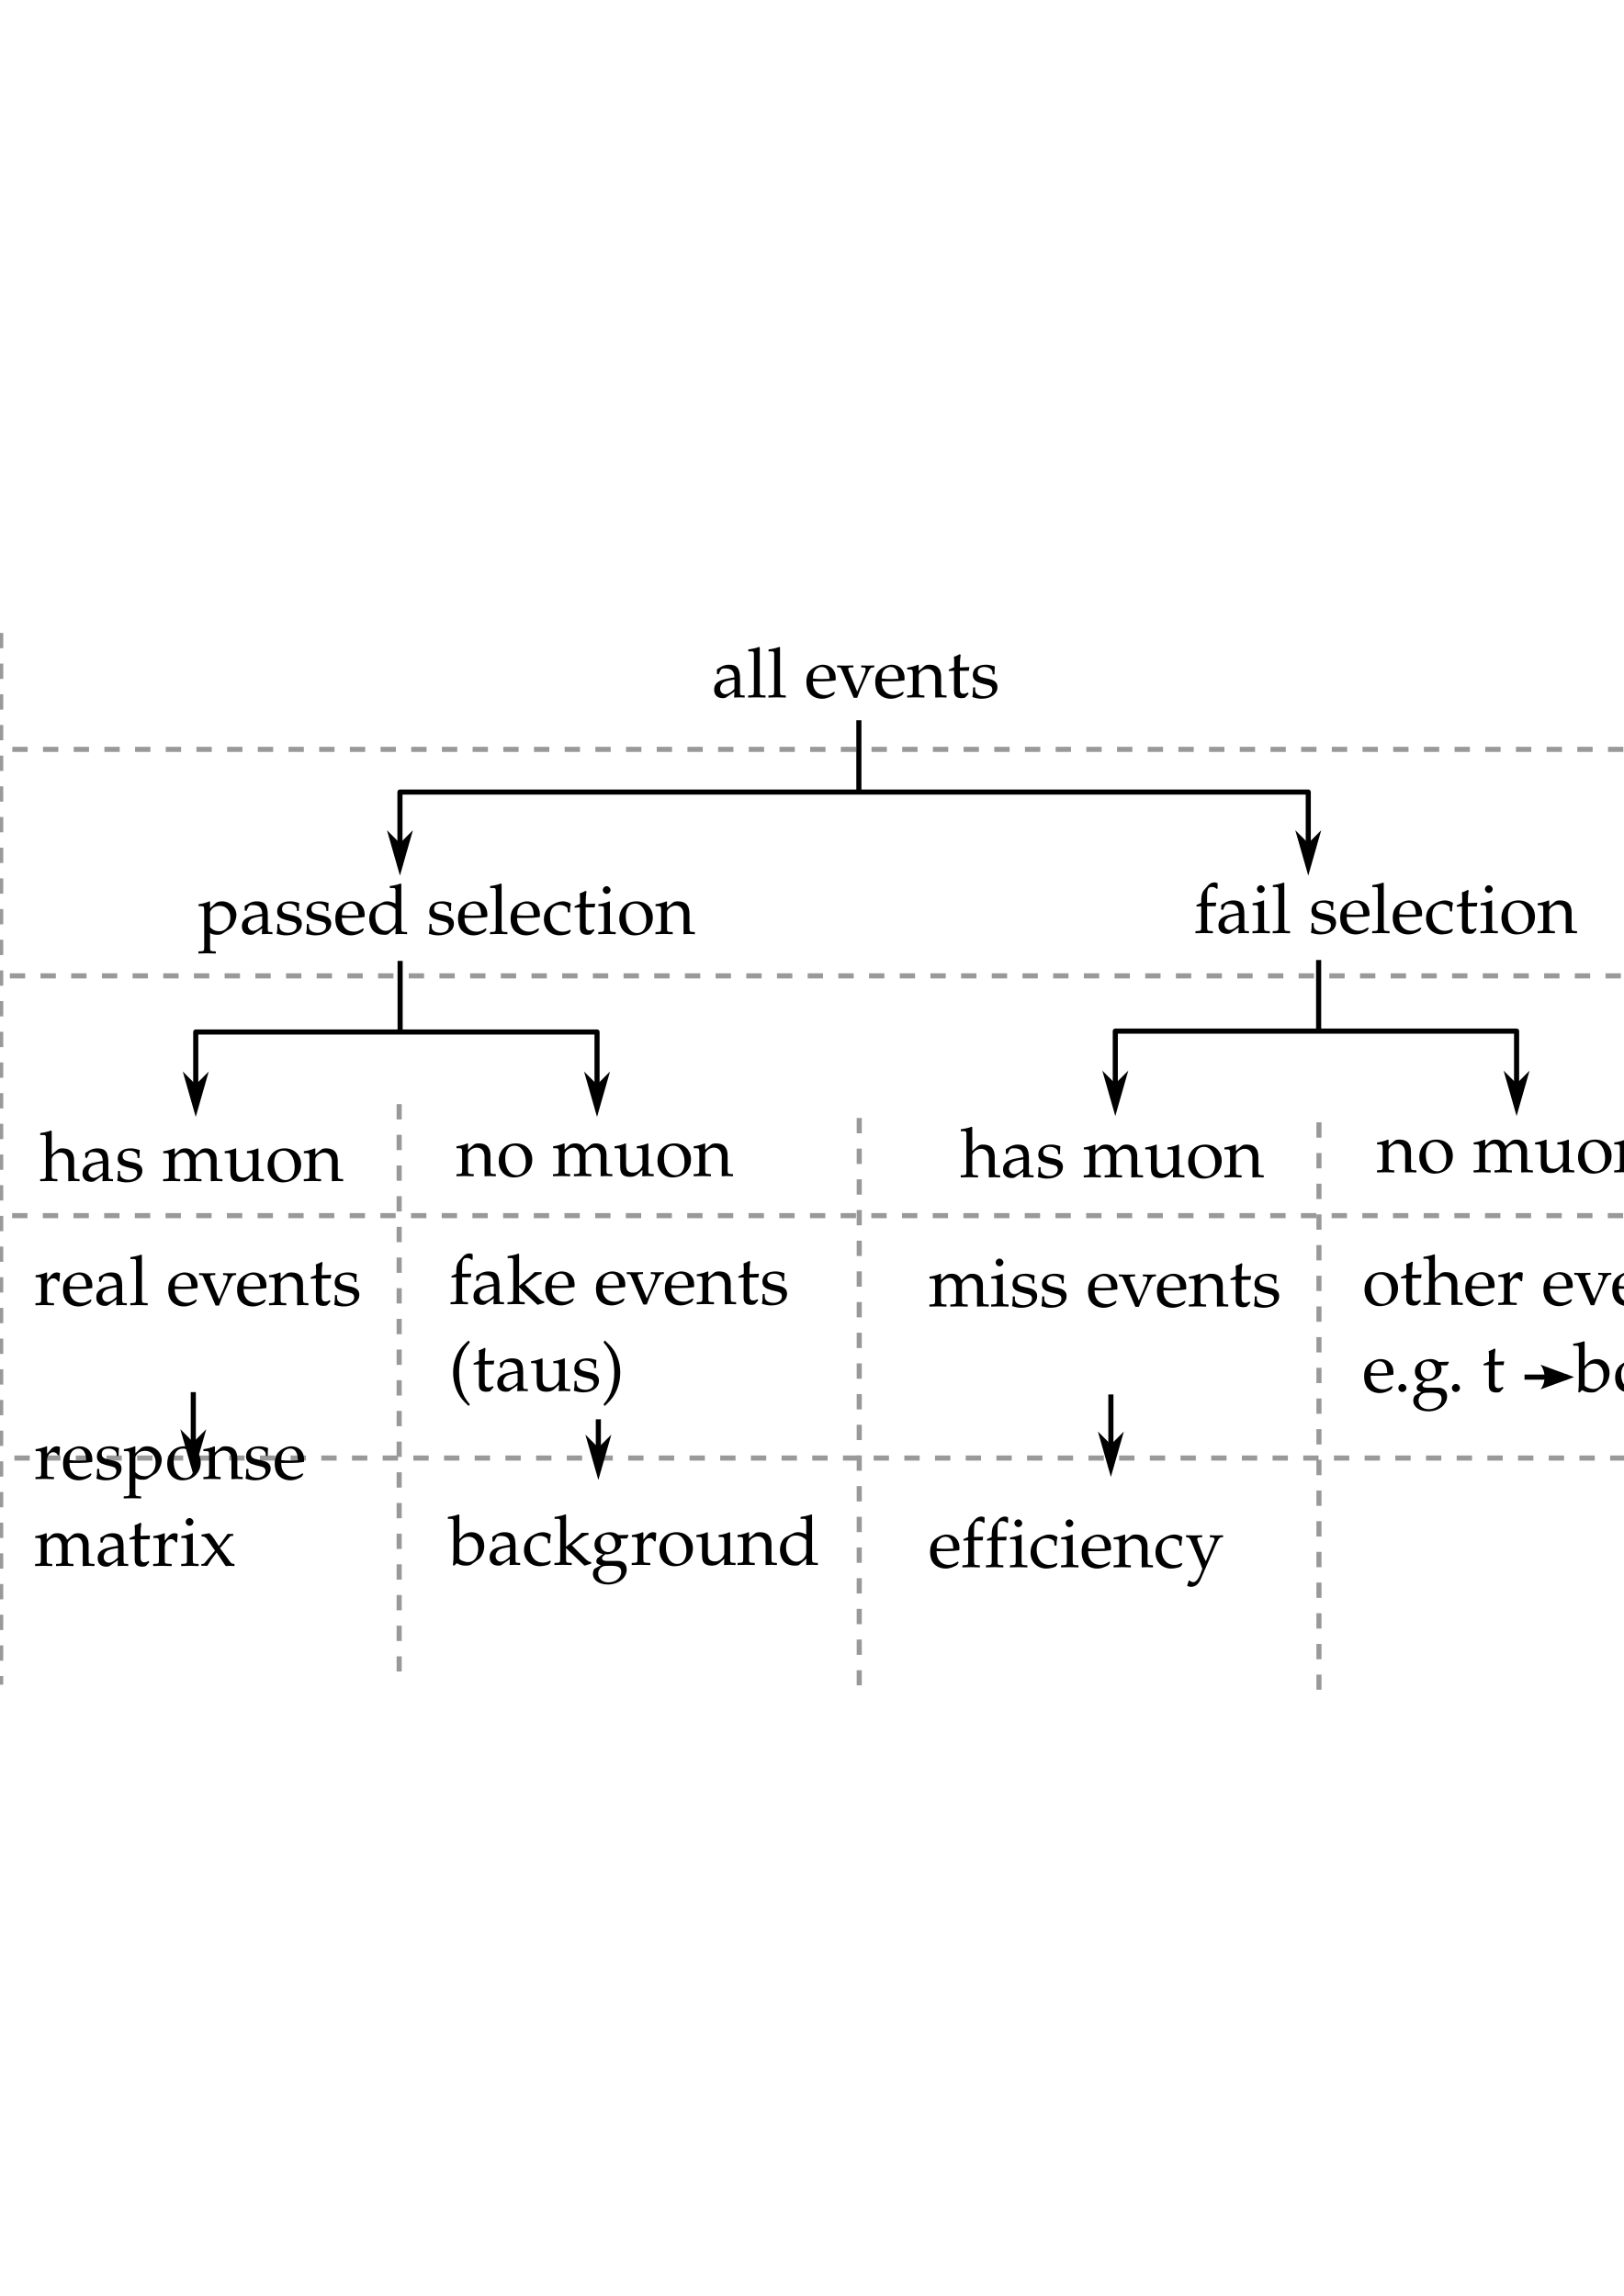
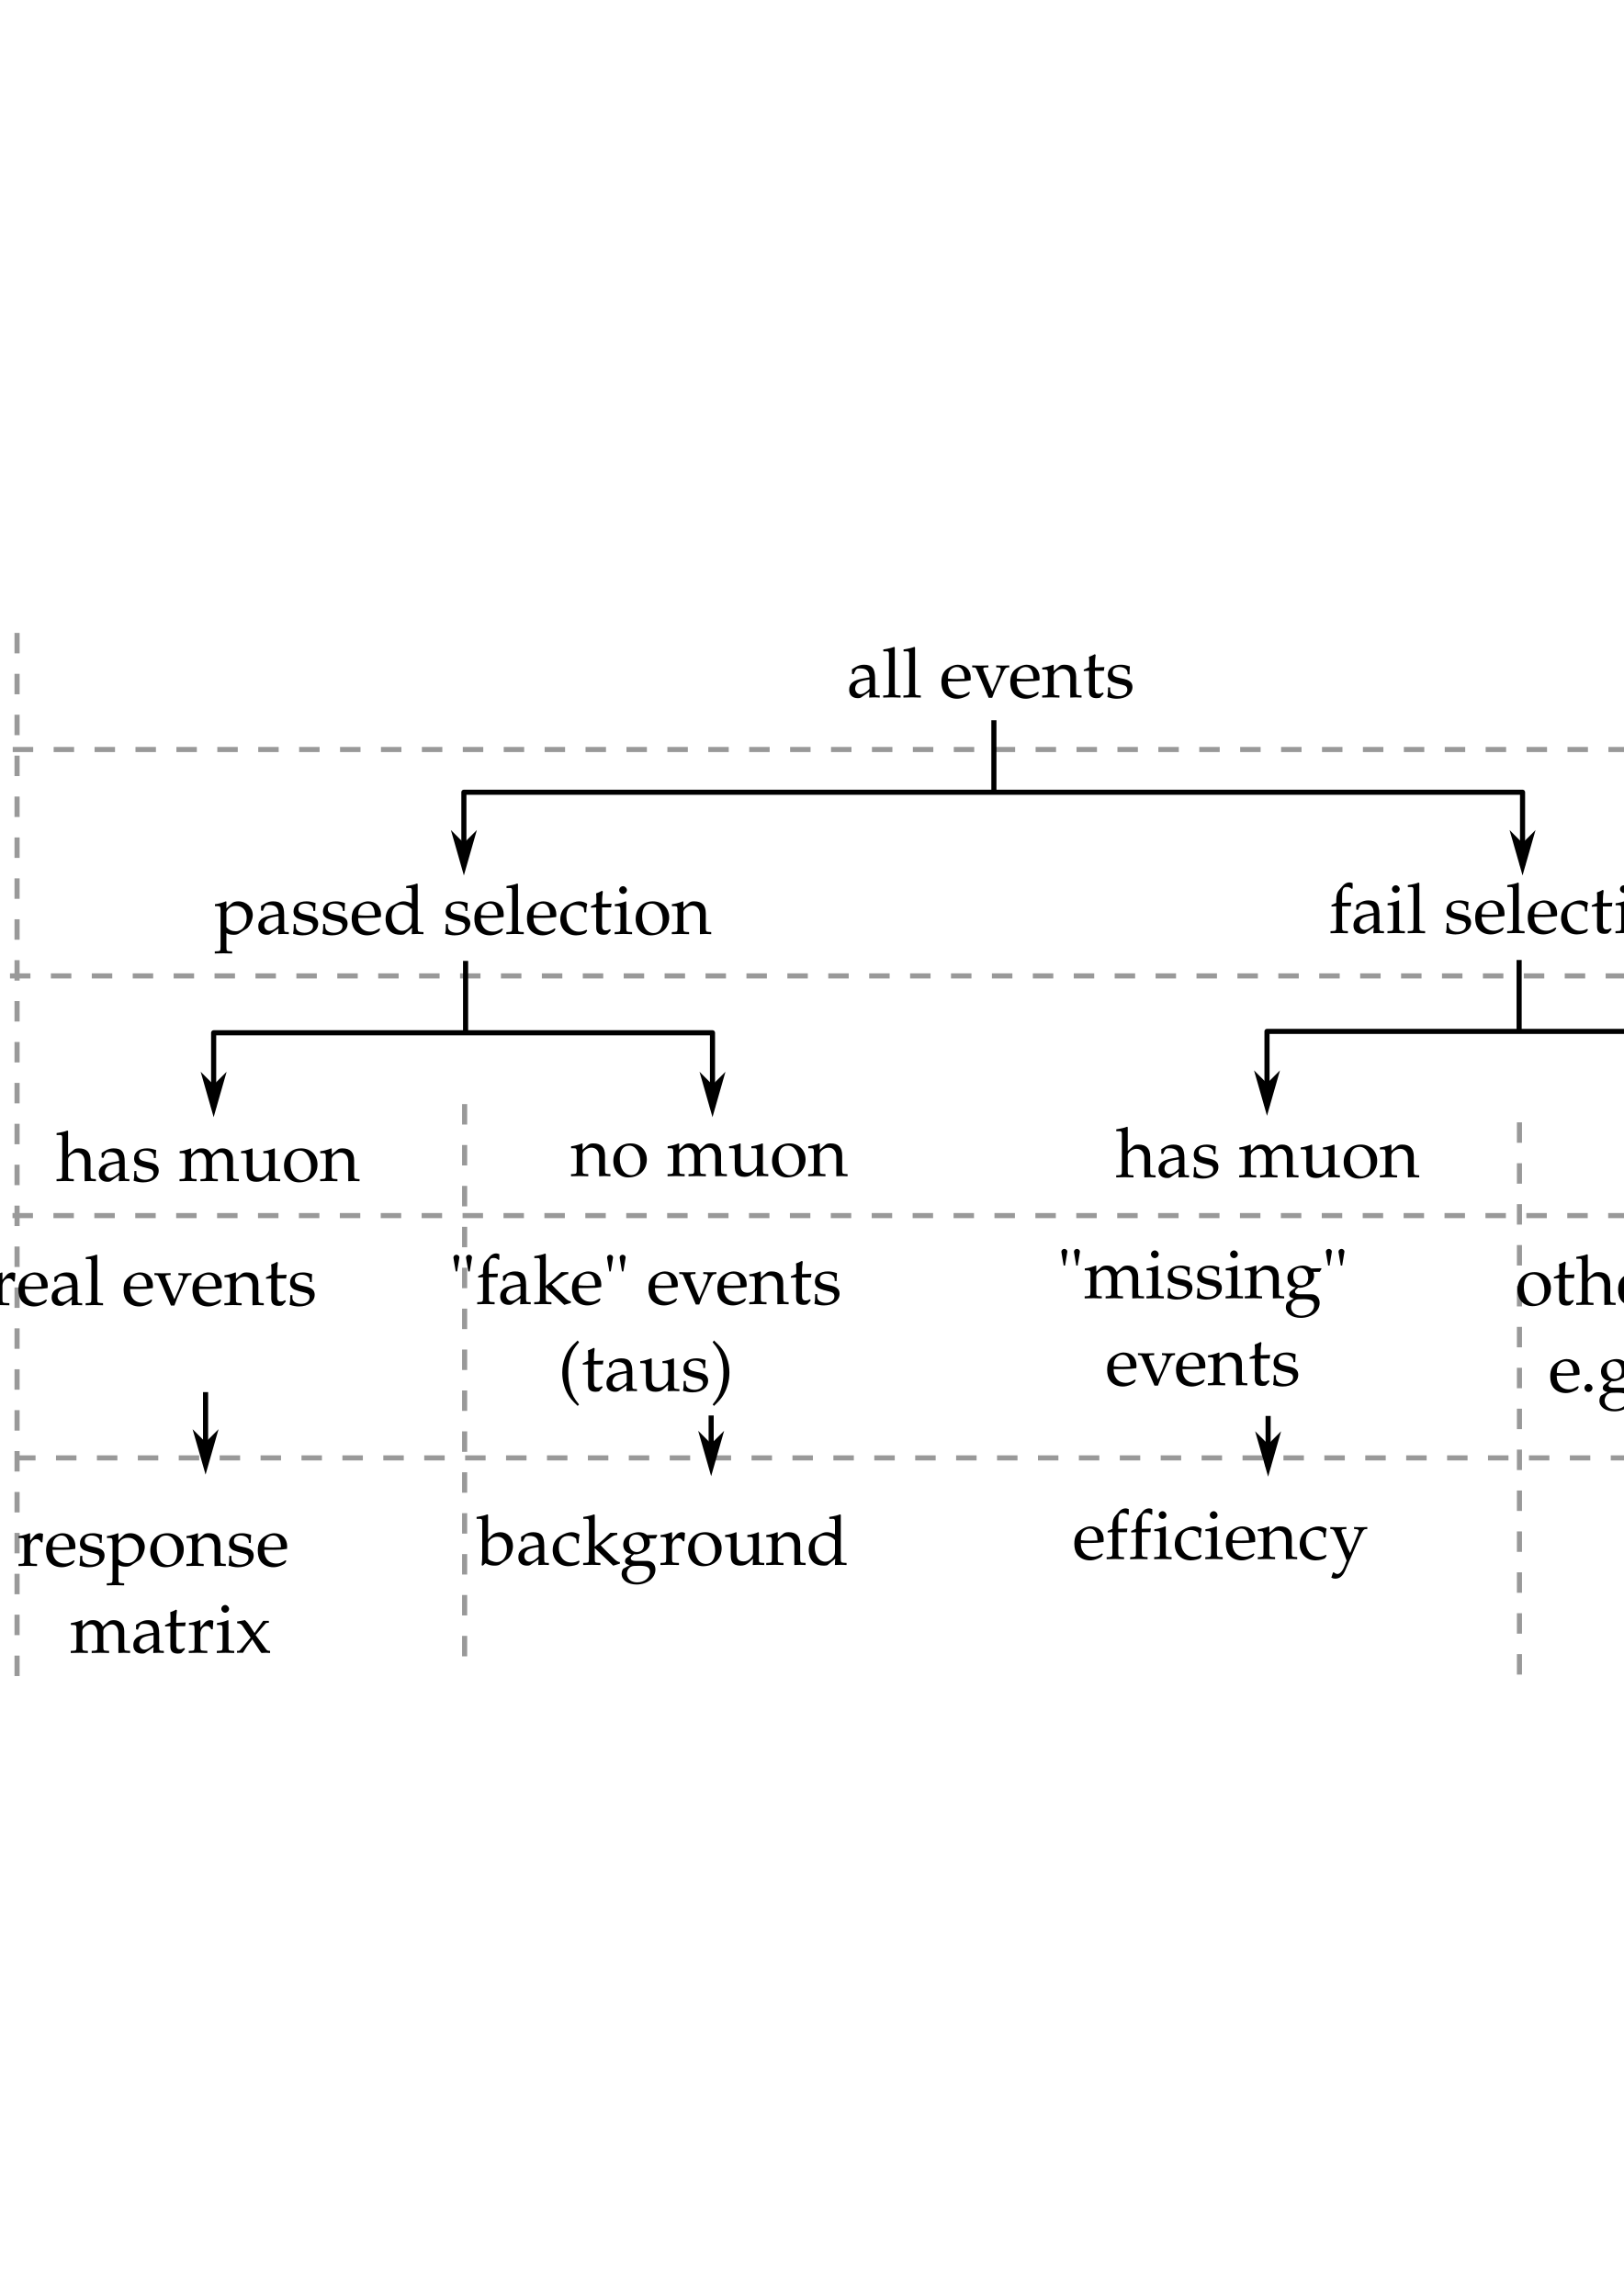
<svg xmlns="http://www.w3.org/2000/svg" width="210mm" height="297mm" id="svg2" version="1.1">
  <defs id="defs4">
    <marker orient="auto" refY="0.0" refX="0.0" id="Arrow2Mstart" style="overflow:visible">
      <path id="path3743" style="font-size:12.0;fill-rule:evenodd;stroke-width:0.625;stroke-linejoin:round" d="M 8.719,4.034 L -2.207,0.016 L 8.719,-4.002 C 6.973,-1.63 6.983,1.616 8.719,4.034 z " transform="scale(0.6) translate(0,0)" />
    </marker>
    <marker orient="auto" refY="0.0" refX="0.0" id="Arrow1Mend" style="overflow:visible;">
      <path id="path3728" d="M 0.0,0.0 L 5.0,-5.0 L -12.5,0.0 L 5.0,5.0 L 0.0,0.0 z " style="fill-rule:evenodd;stroke:#000000;stroke-width:1.0pt;marker-start:none;" transform="scale(0.4) rotate(180) translate(10,0)" />
    </marker>
    <marker orient="auto" refY="0.0" refX="0.0" id="Arrow1Mstart" style="overflow:visible">
      <path id="path3725" d="M 0.0,0.0 L 5.0,-5.0 L -12.5,0.0 L 5.0,5.0 L 0.0,0.0 z " style="fill-rule:evenodd;stroke:#000000;stroke-width:1.0pt;marker-start:none" transform="scale(0.4) translate(10,0)" />
    </marker>
    <marker orient="auto" refY="0" refX="0" id="Arrow1Mstart-1" style="overflow:visible">
      <path id="path3725-7" d="M 0,0 5,-5 -12.5,0 5,5 0,0 z" style="fill-rule:evenodd;stroke:#000000;stroke-width:1pt;marker-start:none" transform="matrix(0.4,0,0,0.4,4,0)" />
    </marker>
    <marker orient="auto" refY="0" refX="0" id="Arrow1Mend-1" style="overflow:visible">
      <path id="path3728-1" d="M 0,0 5,-5 -12.5,0 5,5 0,0 z" style="fill-rule:evenodd;stroke:#000000;stroke-width:1pt;marker-start:none" transform="matrix(-0.4,0,0,-0.4,-4,0)" />
    </marker>
    <marker orient="auto" refY="0" refX="0" id="Arrow1Mstart-7" style="overflow:visible">
      <path id="path3725-6" d="M 0,0 5,-5 -12.5,0 5,5 0,0 z" style="fill-rule:evenodd;stroke:#000000;stroke-width:1pt;marker-start:none" transform="matrix(0.4,0,0,0.4,4,0)" />
    </marker>
    <marker orient="auto" refY="0" refX="0" id="Arrow1Mend-14" style="overflow:visible">
      <path id="path3728-2" d="M 0,0 5,-5 -12.5,0 5,5 0,0 z" style="fill-rule:evenodd;stroke:#000000;stroke-width:1pt;marker-start:none" transform="matrix(-0.4,0,0,-0.4,-4,0)" />
    </marker>
    <marker orient="auto" refY="0" refX="0" id="Arrow1Mstart-6" style="overflow:visible">
      <path id="path3725-8" d="M 0,0 5,-5 -12.5,0 5,5 0,0 z" style="fill-rule:evenodd;stroke:#000000;stroke-width:1pt;marker-start:none" transform="matrix(0.4,0,0,0.4,4,0)" />
    </marker>
    <marker orient="auto" refY="0" refX="0" id="Arrow1Mend-5" style="overflow:visible">
      <path id="path3728-7" d="M 0,0 5,-5 -12.5,0 5,5 0,0 z" style="fill-rule:evenodd;stroke:#000000;stroke-width:1pt;marker-start:none" transform="matrix(-0.4,0,0,-0.4,-4,0)" />
    </marker>
+     <marker orient="auto" refY="0" refX="0" id="Arrow1Mstart-6-1" style="overflow:visible">
+       <path id="path3725-8-7" d="M 0,0 5,-5 -12.5,0 5,5 0,0 z" style="fill-rule:evenodd;stroke:#000000;stroke-width:1pt;marker-start:none" transform="matrix(0.4,0,0,0.4,4,0)" />
+     </marker>
+     <marker orient="auto" refY="0" refX="0" id="Arrow1Mstart-0" style="overflow:visible">
+       <path id="path3725-9" d="M 0,0 5,-5 -12.5,0 5,5 0,0 z" style="fill-rule:evenodd;stroke:#000000;stroke-width:1pt;marker-start:none" transform="matrix(0.4,0,0,0.4,4,0)" />
+     </marker>
+     <marker orient="auto" refY="0" refX="0" id="Arrow1Mend-4" style="overflow:visible">
+       <path id="path3728-8" d="M 0,0 5,-5 -12.5,0 5,5 0,0 z" style="fill-rule:evenodd;stroke:#000000;stroke-width:1pt;marker-start:none" transform="matrix(-0.4,0,0,-0.4,-4,0)" />
+     </marker>
  </defs>
  <g id="layer2" style="display:inline">
-     <path style="fill:none;stroke:#999999;stroke-width:2.5;stroke-linecap:butt;stroke-linejoin:miter;stroke-miterlimit:4;stroke-opacity:1;stroke-dasharray:7.5,7.5;stroke-dashoffset:0" d="m -234.076,594.329 1076.639,0" id="path4690-8" />
-     <path style="fill:none;stroke:#999999;stroke-width:2.5;stroke-linecap:butt;stroke-linejoin:miter;stroke-miterlimit:4;stroke-opacity:1;stroke-dasharray:7.5,7.5;stroke-dashoffset:0" d="m -233.979,366.368 1076.639,0" id="path4690-8-9" />
-     <path style="fill:none;stroke:#999999;stroke-width:2.5;stroke-linecap:butt;stroke-linejoin:miter;stroke-miterlimit:4;stroke-opacity:1;stroke-dasharray:7.5,7.5;stroke-dashoffset:0" d="m -235.192,477.099 1076.639,0" id="path4690-2" />
-     <path style="fill:#999999;stroke:#999999;stroke-width:2.5;stroke-linecap:butt;stroke-linejoin:miter;stroke-miterlimit:4;stroke-opacity:1;stroke-dasharray:7.5, 7.5;stroke-dashoffset:0" d="m 0.336,309.429 0,514.232" id="path4816" />
-     <path style="fill:#999999;stroke:#999999;stroke-width:2.5;stroke-linecap:butt;stroke-linejoin:miter;stroke-miterlimit:4;stroke-opacity:1;stroke-dasharray:7.5,7.5;stroke-dashoffset:0;display:inline" d="m 195.123,539.794 0,277.403" id="path4816-3" />
-     <path style="fill:#999999;stroke:#999999;stroke-width:2.5;stroke-linecap:butt;stroke-linejoin:miter;stroke-miterlimit:4;stroke-opacity:1;stroke-dasharray:7.5,7.5;stroke-dashoffset:0;display:inline" d="m 420.017,546.566 0,277.403" id="path4816-3-1" />
-     <path style="fill:#999999;stroke:#999999;stroke-width:2.5;stroke-linecap:butt;stroke-linejoin:miter;stroke-miterlimit:4;stroke-opacity:1;stroke-dasharray:7.5,7.5;stroke-dashoffset:0;display:inline" d="m 644.738,548.711 0,277.403" id="path4816-3-1-5" />
-     <path style="fill:none;stroke:#999999;stroke-width:2.5;stroke-linecap:butt;stroke-linejoin:miter;stroke-miterlimit:4;stroke-opacity:1;stroke-dasharray:7.5, 7.5;stroke-dashoffset:0;display:inline" d="m -232.945,712.839 1076.639,0" id="path4690-8-8" />
+     <path style="fill:none;stroke:#999999;stroke-width:2.5;stroke-linecap:butt;stroke-linejoin:miter;stroke-miterlimit:4;stroke-opacity:1;stroke-dasharray:10,10;stroke-dashoffset:0" d="m -233.884,594.308 1196.925,0" id="path4690-8" />
+     <path style="fill:none;stroke:#999999;stroke-width:2.5;stroke-linecap:butt;stroke-linejoin:miter;stroke-miterlimit:4;stroke-opacity:1;stroke-dasharray:10,10;stroke-dashoffset:0" d="m -233.775,366.436 1196.925,0" id="path4690-8-9" />
+     <path style="fill:none;stroke:#999999;stroke-width:2.5;stroke-linecap:butt;stroke-linejoin:miter;stroke-miterlimit:4;stroke-opacity:1;stroke-dasharray:10,10;stroke-dashoffset:0" d="m -235.124,477.123 1196.925,0" id="path4690-2" />
+     <path style="fill:#999999;stroke:#999999;stroke-width:2.5;stroke-linecap:butt;stroke-linejoin:miter;stroke-miterlimit:4;stroke-opacity:1;stroke-dasharray:10,10;stroke-dashoffset:0" d="m 8.336,309.429 0,514.232" id="path4816" />
+     <path style="fill:#999999;stroke:#999999;stroke-width:2.5;stroke-linecap:butt;stroke-linejoin:miter;stroke-miterlimit:4;stroke-opacity:1;stroke-dasharray:10,10;stroke-dashoffset:0;display:inline" d="m 227.123,539.794 0,277.403" id="path4816-3" />
+     <path style="fill:#999999;stroke:#999999;stroke-width:2.5;stroke-linecap:butt;stroke-linejoin:miter;stroke-miterlimit:4;stroke-opacity:1;stroke-dasharray:10,10;stroke-dashoffset:0;display:inline" d="m 742.738,548.711 0,277.403" id="path4816-3-1-5" />
+     <path style="fill:none;stroke:#999999;stroke-width:2.5;stroke-linecap:butt;stroke-linejoin:miter;stroke-miterlimit:4;stroke-opacity:1;stroke-dasharray:10,10;stroke-dashoffset:0;display:inline" d="m -232.627,712.771 1196.924,0" id="path4690-8-8" />
  </g>
  <g id="layer1">
    <text xml:space="preserve" style="font-size:34px;font-style:normal;font-variant:normal;font-weight:normal;font-stretch:normal;fill:#000000;fill-opacity:1;stroke:none;font-family:Palatino Linotype;-inkscape-font-specification:Palatino Linotype;stroke-width:2.5;stroke-miterlimit:4;stroke-dasharray:none" x="-236.441" y="432.826" id="text2816-1-9-5-1">
      <tspan x="-236.441" y="432.826" id="tspan2847-4-43-2">reconstruction</tspan>
    </text>
-     <text xml:space="preserve" style="font-size:34px;font-style:normal;font-variant:normal;font-weight:normal;font-stretch:normal;fill:#000000;fill-opacity:1;stroke:none;font-family:Palatino Linotype;-inkscape-font-specification:Palatino Linotype;stroke-width:2.5;stroke-miterlimit:4;stroke-dasharray:none" x="348" y="340.934" id="text2816">
-       <tspan id="tspan2818" x="348" y="340.934">all events</tspan>
+     <text xml:space="preserve" style="font-size:34px;font-style:normal;font-variant:normal;font-weight:normal;font-stretch:normal;fill:#000000;fill-opacity:1;stroke:none;font-family:Palatino Linotype;-inkscape-font-specification:Palatino Linotype;stroke-width:2.5;stroke-miterlimit:4;stroke-dasharray:none" x="414" y="340.934" id="text2816">
+       <tspan id="tspan2818" x="414" y="340.934">all events</tspan>
    </text>
-     <text xml:space="preserve" style="font-size:34px;font-style:normal;font-variant:normal;font-weight:normal;font-stretch:normal;fill:#000000;fill-opacity:1;stroke:none;font-family:Palatino Linotype;-inkscape-font-specification:Palatino Linotype;stroke-width:2.5;stroke-miterlimit:4;stroke-dasharray:none" x="96.724" y="456.618" id="text2816-1">
-       <tspan x="96.724" y="456.618" id="tspan2847">passed selection</tspan>
+     <text xml:space="preserve" style="font-size:34px;font-style:normal;font-variant:normal;font-weight:normal;font-stretch:normal;fill:#000000;fill-opacity:1;stroke:none;font-family:Palatino Linotype;-inkscape-font-specification:Palatino Linotype;stroke-width:2.5;stroke-miterlimit:4;stroke-dasharray:none" x="104.724" y="456.618" id="text2816-1">
+       <tspan x="104.724" y="456.618" id="tspan2847">passed selection</tspan>
    </text>
-     <text xml:space="preserve" style="font-size:34px;font-style:normal;font-variant:normal;font-weight:normal;font-stretch:normal;fill:#000000;fill-opacity:1;stroke:none;font-family:Palatino Linotype;-inkscape-font-specification:Palatino Linotype;stroke-width:2.5;stroke-miterlimit:4;stroke-dasharray:none" x="583.599" y="456.16" id="text2816-1-4">
-       <tspan x="583.599" y="456.16" id="tspan2847-0">fail selection</tspan>
+     <text xml:space="preserve" style="font-size:34px;font-style:normal;font-variant:normal;font-weight:normal;font-stretch:normal;fill:#000000;fill-opacity:1;stroke:none;font-family:Palatino Linotype;-inkscape-font-specification:Palatino Linotype;stroke-width:2.5;stroke-miterlimit:4;stroke-dasharray:none" x="649.599" y="456.16" id="text2816-1-4">
+       <tspan x="649.599" y="456.16" id="tspan2847-0">fail selection</tspan>
    </text>
-     <text xml:space="preserve" style="font-size:34px;font-style:normal;font-variant:normal;font-weight:normal;font-stretch:normal;fill:#000000;fill-opacity:1;stroke:none;font-family:Palatino Linotype;-inkscape-font-specification:Palatino Linotype;stroke-width:2.5;stroke-miterlimit:4;stroke-dasharray:none" x="19.434" y="577.387" id="text2816-1-9">
-       <tspan x="19.434" y="577.387" id="tspan2847-4">has muon</tspan>
+     <text xml:space="preserve" style="font-size:34px;font-style:normal;font-variant:normal;font-weight:normal;font-stretch:normal;fill:#000000;fill-opacity:1;stroke:none;font-family:Palatino Linotype;-inkscape-font-specification:Palatino Linotype;stroke-width:2.5;stroke-miterlimit:4;stroke-dasharray:none" x="27.434" y="577.387" id="text2816-1-9">
+       <tspan x="27.434" y="577.387" id="tspan2847-4">has muon</tspan>
    </text>
-     <text xml:space="preserve" style="font-size:34px;font-style:normal;font-variant:normal;font-weight:normal;font-stretch:normal;fill:#000000;fill-opacity:1;stroke:none;font-family:Palatino Linotype;-inkscape-font-specification:Palatino Linotype;stroke-width:2.5;stroke-miterlimit:4;stroke-dasharray:none" x="222.924" y="574.962" id="text2816-1-4-8">
-       <tspan x="222.924" y="574.962" id="tspan2847-0-8">no muon</tspan>
+     <text xml:space="preserve" style="font-size:34px;font-style:normal;font-variant:normal;font-weight:normal;font-stretch:normal;fill:#000000;fill-opacity:1;stroke:none;font-family:Palatino Linotype;-inkscape-font-specification:Palatino Linotype" x="278.925" y="574.962" id="text2816-1-4-8">
+       <tspan x="278.925" y="574.962" id="tspan2847-0-8">no muon</tspan>
    </text>
-     <text xml:space="preserve" style="font-size:34px;font-style:normal;font-variant:normal;font-weight:normal;font-stretch:normal;fill:#000000;fill-opacity:1;stroke:none;font-family:Palatino Linotype;-inkscape-font-specification:Palatino Linotype;stroke-width:2.5;stroke-miterlimit:4;stroke-dasharray:none" x="469.426" y="575.53" id="text2816-1-9-2">
-       <tspan x="469.426" y="575.53" id="tspan2847-4-4">has muon</tspan>
+     <text xml:space="preserve" style="font-size:34px;font-style:normal;font-variant:normal;font-weight:normal;font-stretch:normal;fill:#000000;fill-opacity:1;stroke:none;font-family:Palatino Linotype;-inkscape-font-specification:Palatino Linotype;stroke-width:2.5;stroke-miterlimit:4;stroke-dasharray:none" x="545.426" y="575.53" id="text2816-1-9-2">
+       <tspan x="545.426" y="575.53" id="tspan2847-4-4">has muon</tspan>
    </text>
-     <text xml:space="preserve" style="font-size:34px;font-style:normal;font-variant:normal;font-weight:normal;font-stretch:normal;fill:#000000;fill-opacity:1;stroke:none;font-family:Palatino Linotype;-inkscape-font-specification:Palatino Linotype;stroke-width:2.5;stroke-miterlimit:4;stroke-dasharray:none" x="672.917" y="573.105" id="text2816-1-4-8-5">
-       <tspan x="672.917" y="573.105" id="tspan2847-0-8-5">no muon</tspan>
+     <text xml:space="preserve" style="font-size:34px;font-style:normal;font-variant:normal;font-weight:normal;font-stretch:normal;fill:#000000;fill-opacity:1;stroke:none;font-family:Palatino Linotype;-inkscape-font-specification:Palatino Linotype" x="794.917" y="573.105" id="text2816-1-4-8-5">
+       <tspan x="794.917" y="573.105" id="tspan2847-0-8-5">no muon</tspan>
    </text>
-     <path style="fill:none;stroke:#000000;stroke-width:2.5;stroke-linecap:butt;stroke-linejoin:round;stroke-miterlimit:4;stroke-opacity:1;stroke-dasharray:none;stroke-dashoffset:0;marker-start:url(#Arrow1Mstart);marker-mid:none;marker-end:url(#Arrow1Mend)" d="m 195.502,423.184 0,-35.945 444.006,0 0,35.945" id="rect2938" />
-     <path style="fill:none;stroke:#000000;stroke-width:2.5;stroke-linecap:butt;stroke-linejoin:miter;stroke-miterlimit:4;stroke-opacity:1;stroke-dasharray:none" d="m 419.835,387.538 0,-35.407" id="path3714" />
-     <path style="fill:none;stroke:#000000;stroke-width:2.5;stroke-linecap:butt;stroke-linejoin:round;stroke-miterlimit:4;stroke-opacity:1;stroke-dasharray:none;stroke-dashoffset:0;marker-start:url(#Arrow1Mstart);marker-mid:none;marker-end:url(#Arrow1Mend)" d="m 545.181,540.72 0,-36.602 196.159,0 0,36.602" id="rect2938-5" />
-     <path style="fill:none;stroke:#000000;stroke-width:2.5;stroke-linecap:butt;stroke-linejoin:miter;stroke-miterlimit:4;stroke-opacity:1;stroke-dasharray:none" d="m 644.581,504.759 0,-35.407" id="path3714-2" />
-     <path style="fill:none;stroke:#000000;stroke-width:2.5;stroke-linecap:butt;stroke-linejoin:round;stroke-miterlimit:4;stroke-opacity:1;stroke-dasharray:none;stroke-dashoffset:0;marker-start:url(#Arrow1Mstart);marker-mid:none;marker-end:url(#Arrow1Mend)" d="m 95.686,541.155 0,-36.602 196.159,0 0,36.602" id="rect2938-5-6" />
-     <path style="fill:none;stroke:#000000;stroke-width:2.5;stroke-linecap:butt;stroke-linejoin:miter;stroke-miterlimit:4;stroke-opacity:1;stroke-dasharray:none" d="m 195.588,505.195 0,-35.407" id="path3714-2-1" />
+     <path style="fill:none;stroke:#000000;stroke-width:2.5;stroke-linecap:butt;stroke-linejoin:round;stroke-miterlimit:4;stroke-opacity:1;stroke-dasharray:none;stroke-dashoffset:0;marker-start:url(#Arrow1Mstart);marker-mid:none;marker-end:url(#Arrow1Mend)" d="m 226.755,423.098 0,-35.763 517.5,0 0,35.763" id="rect2938" />
+     <path style="fill:none;stroke:#000000;stroke-width:2.5;stroke-linecap:butt;stroke-linejoin:miter;stroke-miterlimit:4;stroke-opacity:1;stroke-dasharray:none" d="m 485.835,387.538 0,-35.407" id="path3714" />
+     <path style="fill:none;stroke:#000000;stroke-width:2.5;stroke-linecap:butt;stroke-linejoin:round;stroke-miterlimit:4;stroke-opacity:1;stroke-dasharray:none;stroke-dashoffset:0;marker-start:url(#Arrow1Mstart);marker-mid:none;marker-end:url(#Arrow1Mend)" d="m 619.338,540.595 0,-36.338 243.845,0 0,36.338" id="rect2938-5" />
+     <path style="fill:none;stroke:#000000;stroke-width:2.5;stroke-linecap:butt;stroke-linejoin:miter;stroke-miterlimit:4;stroke-opacity:1;stroke-dasharray:none" d="m 742.581,504.759 0,-35.407" id="path3714-2" />
+     <path style="fill:none;stroke:#000000;stroke-width:2.5;stroke-linecap:butt;stroke-linejoin:miter;stroke-miterlimit:4;stroke-opacity:1;stroke-dasharray:none" d="m 227.588,505.195 0,-35.407" id="path3714-2-1" />
    <text xml:space="preserve" style="font-size:34px;font-style:normal;font-variant:normal;font-weight:normal;font-stretch:normal;fill:#000000;fill-opacity:1;stroke:none;font-family:Palatino Linotype;-inkscape-font-specification:Palatino Linotype;stroke-width:2.5;stroke-miterlimit:4;stroke-dasharray:none" x="-164.501" y="543.056" id="text2816-1-9-5">
      <tspan x="-164.501" y="543.056" id="tspan2847-4-43">generator</tspan>
    </text>
-     <text xml:space="preserve" style="font-size:34px;font-style:normal;font-variant:normal;font-weight:normal;font-stretch:normal;fill:#000000;fill-opacity:1;stroke:none;font-family:Palatino Linotype;-inkscape-font-specification:Palatino Linotype" x="-146.854" y="665.769" id="text2816-1-9-5-7">
+     <text xml:space="preserve" style="font-size:34px;font-style:normal;font-variant:normal;font-weight:normal;font-stretch:normal;fill:#000000;fill-opacity:1;stroke:none;font-family:Palatino Linotype;-inkscape-font-specification:Palatino Linotype;stroke-width:2.5;stroke-miterlimit:4;stroke-dasharray:none" x="-146.854" y="665.769" id="text2816-1-9-5-7">
      <tspan x="-146.854" y="665.769" id="tspan2847-4-43-6">contains</tspan>
    </text>
-     <text xml:space="preserve" style="font-size:34px;font-style:normal;font-variant:normal;font-weight:normal;font-stretch:normal;fill:#000000;fill-opacity:1;stroke:none;font-family:Palatino Linotype;-inkscape-font-specification:Palatino Linotype;stroke-width:2.5;stroke-miterlimit:4;stroke-dasharray:none" x="16.626" y="638.042" id="text2816-1-9-4">
-       <tspan x="16.626" y="638.042" id="tspan5028">real events</tspan>
-       <tspan x="16.626" y="680.542" id="tspan5032" />
-       <tspan x="16.626" y="680.542" id="tspan5166" />
-       <tspan x="16.626" y="723.042" id="tspan5034">response</tspan>
-       <tspan x="16.626" y="765.542" id="tspan5036">matrix</tspan>
+     <text xml:space="preserve" style="font-size:34px;font-style:normal;font-variant:normal;font-weight:normal;font-stretch:normal;fill:#000000;fill-opacity:1;stroke:none;font-family:Palatino Linotype;-inkscape-font-specification:Palatino Linotype" x="104.626" y="638.042" id="text2816-1-9-4">
+       <tspan x="104.626" y="638.042" id="tspan5028" style="text-align:center;text-anchor:middle">real events</tspan>
+       <tspan x="104.626" y="680.542" id="tspan5032" style="text-align:center;text-anchor:middle" />
+       <tspan x="104.626" y="723.042" id="tspan5166" style="text-align:center;text-anchor:middle" />
+       <tspan x="104.626" y="765.542" id="tspan5034" style="text-align:center;text-anchor:middle">response</tspan>
+       <tspan x="104.626" y="808.042" id="tspan5036" style="text-align:center;text-anchor:middle">matrix</tspan>
    </text>
-     <text xml:space="preserve" style="font-size:34px;font-style:normal;font-variant:normal;font-weight:normal;font-stretch:normal;fill:#000000;fill-opacity:1;stroke:none;font-family:Palatino Linotype;-inkscape-font-specification:Palatino Linotype;stroke-width:2.5;stroke-miterlimit:4;stroke-dasharray:none" x="219.447" y="637.545" id="text2816-1-9-4-0">
-       <tspan x="219.447" y="637.545" id="tspan5028-7">fake events</tspan>
-       <tspan x="219.447" y="680.045" id="tspan5032-1">(taus)</tspan>
-       <tspan x="219.447" y="722.545" id="tspan5168" />
-       <tspan x="219.447" y="765.045" id="tspan5036-7">background</tspan>
+     <text xml:space="preserve" style="font-size:34px;font-style:normal;font-variant:normal;font-weight:normal;font-stretch:normal;fill:#000000;fill-opacity:1;stroke:none;font-family:Palatino Linotype;-inkscape-font-specification:Palatino Linotype" x="345.447" y="637.545" id="text2816-1-9-4-0">
+       <tspan x="345.447" y="637.545" id="tspan5028-7" style="text-align:center;text-anchor:middle">"fake" events</tspan>
+       <tspan x="345.447" y="680.045" id="tspan5032-1" style="text-align:center;text-anchor:middle">(taus)</tspan>
+       <tspan x="345.447" y="722.545" id="tspan5168" style="text-align:center;text-anchor:middle" />
+       <tspan x="345.447" y="765.045" id="tspan5036-7" style="text-align:center;text-anchor:middle">background</tspan>
    </text>
-     <text xml:space="preserve" style="font-size:34px;font-style:normal;font-variant:normal;font-weight:normal;font-stretch:normal;fill:#000000;fill-opacity:1;stroke:none;font-family:Palatino Linotype;-inkscape-font-specification:Palatino Linotype;stroke-width:2.5;stroke-miterlimit:4;stroke-dasharray:none" x="453.768" y="638.688" id="text2816-1-9-4-0-7">
-       <tspan x="453.768" y="638.688" id="tspan5028-7-8">miss events</tspan>
-       <tspan x="453.768" y="681.188" id="tspan5032-1-3" />
-       <tspan x="453.768" y="723.688" id="tspan5172" />
-       <tspan x="453.768" y="766.188" id="tspan5116">efficiency</tspan>
+     <text xml:space="preserve" style="font-size:34px;font-style:normal;font-variant:normal;font-weight:normal;font-stretch:normal;fill:#000000;fill-opacity:1;stroke:none;font-family:Palatino Linotype;-inkscape-font-specification:Palatino Linotype" x="617.768" y="634.688" id="text2816-1-9-4-0-7">
+       <tspan x="622.018" y="634.688" id="tspan5028-7-8" style="text-align:center;text-anchor:middle">"missing" </tspan>
+       <tspan x="617.768" y="677.188" id="tspan2920" style="text-align:center;text-anchor:middle">events</tspan>
+       <tspan x="617.768" y="719.688" id="tspan5172" style="text-align:center;text-anchor:middle" />
+       <tspan x="617.768" y="762.188" id="tspan5116" style="text-align:center;text-anchor:middle">efficiency</tspan>
    </text>
-     <text xml:space="preserve" style="font-size:34px;font-style:normal;font-variant:normal;font-weight:normal;font-stretch:normal;fill:#000000;fill-opacity:1;stroke:none;font-family:Palatino Linotype;-inkscape-font-specification:Palatino Linotype;stroke-width:2.5;stroke-miterlimit:4;stroke-dasharray:none" x="665.925" y="637.895" id="text2816-1-9-4-0-7-2">
-       <tspan x="665.925" y="637.895" id="tspan5028-7-8-0">other events</tspan>
-       <tspan x="665.925" y="680.395" id="tspan5164">e.g. t    bqq'</tspan>
+     <text xml:space="preserve" style="font-size:34px;font-style:normal;font-variant:normal;font-weight:normal;font-stretch:normal;fill:#000000;fill-opacity:1;stroke:none;font-family:Palatino Linotype;-inkscape-font-specification:Palatino Linotype" x="861.925" y="637.895" id="text2816-1-9-4-0-7-2">
+       <tspan x="861.925" y="637.895" id="tspan5028-7-8-0" style="text-align:center;text-anchor:middle">other events</tspan>
+       <tspan x="861.925" y="680.395" id="tspan5164" style="text-align:center;text-anchor:middle">e.g. t    bqq'</tspan>
    </text>
-     <text xml:space="preserve" style="font-size:34px;font-style:normal;font-variant:normal;font-weight:normal;font-stretch:normal;fill:#000000;fill-opacity:1;stroke:none;font-family:Palatino Linotype;-inkscape-font-specification:Palatino Linotype" x="-124.286" y="769.949" id="text2816-1-9-5-7-0">
+     <text xml:space="preserve" style="font-size:34px;font-style:normal;font-variant:normal;font-weight:normal;font-stretch:normal;fill:#000000;fill-opacity:1;stroke:none;font-family:Palatino Linotype;-inkscape-font-specification:Palatino Linotype;stroke-width:2.5;stroke-miterlimit:4;stroke-dasharray:none" x="-124.286" y="769.949" id="text2816-1-9-5-7-0">
      <tspan x="-124.286" y="769.949" id="tspan2847-4-43-6-6">use for</tspan>
    </text>
-     <path style="fill:none;stroke:#000000;stroke-width:2.5;stroke-linecap:butt;stroke-linejoin:miter;stroke-miterlimit:4;stroke-opacity:1;stroke-dasharray:none;marker-end:none;marker-start:url(#Arrow1Mstart-6)" d="m 94.488,716.02 0,-35.407" id="path3714-1" />
-     <path style="fill:none;stroke:#000000;stroke-width:2.5;stroke-linecap:butt;stroke-linejoin:miter;stroke-miterlimit:4;stroke-opacity:1;stroke-dasharray:none;marker-end:none;marker-start:url(#Arrow1Mstart-6)" d="m 292.488,718.672 0,-24.773" id="path3714-1-8" />
-     <path style="fill:none;stroke:#000000;stroke-width:2.5;stroke-linecap:butt;stroke-linejoin:miter;stroke-miterlimit:4;stroke-opacity:1;stroke-dasharray:none;marker-end:none;marker-start:url(#Arrow1Mstart-6)" d="m 543.022,717.158 0,-35.407" id="path3714-1-8-9" />
-     <path style="fill:none;stroke:#000000;stroke-width:2.5;stroke-linecap:butt;stroke-linejoin:miter;stroke-miterlimit:4;stroke-opacity:1;stroke-dasharray:none;marker-start:url(#Arrow2Mstart);marker-end:none" d="m 766.148,673.271 -20.933,0" id="path3714-1-8-9-4" />
+     <path style="fill:none;stroke:#000000;stroke-width:2.5;stroke-linecap:butt;stroke-linejoin:miter;stroke-miterlimit:4;stroke-opacity:1;stroke-dasharray:none;marker-start:url(#Arrow1Mstart-6);marker-end:none" d="m 100.488,716.02 0,-35.407" id="path3714-1" />
+     <path style="fill:none;stroke:#000000;stroke-width:2.5;stroke-linecap:butt;stroke-linejoin:miter;stroke-miterlimit:4;stroke-opacity:1;stroke-dasharray:none;marker-start:url(#Arrow1Mstart-6);marker-end:none" d="m 347.627,716.803 0,-24.773" id="path3714-1-8" />
+     <path style="fill:none;stroke:#000000;stroke-width:3;stroke-linecap:butt;stroke-linejoin:miter;stroke-miterlimit:4;stroke-opacity:1;stroke-dasharray:none;marker-start:url(#Arrow2Mstart);marker-end:none" d="m 874.148,673.271 -20.933,0" id="path3714-1-8-9-4" />
+     <path style="fill:none;stroke:#000000;stroke-width:2.5;stroke-linecap:butt;stroke-linejoin:miter;stroke-miterlimit:4;stroke-opacity:1;stroke-dasharray:none;marker-start:url(#Arrow1Mstart-6);marker-end:none" d="m 619.884,717.035 0,-24.773" id="path3714-1-8-4" />
+     <path style="fill:none;stroke:#000000;stroke-width:2.5;stroke-linecap:butt;stroke-linejoin:round;stroke-miterlimit:4;stroke-opacity:1;stroke-dasharray:none;stroke-dashoffset:0;marker-start:url(#Arrow1Mstart);marker-mid:none;marker-end:url(#Arrow1Mend)" d="m 104.438,541.267 0,-36.338 243.845,0 0,36.338" id="rect2938-5-8" />
  </g>
</svg>
